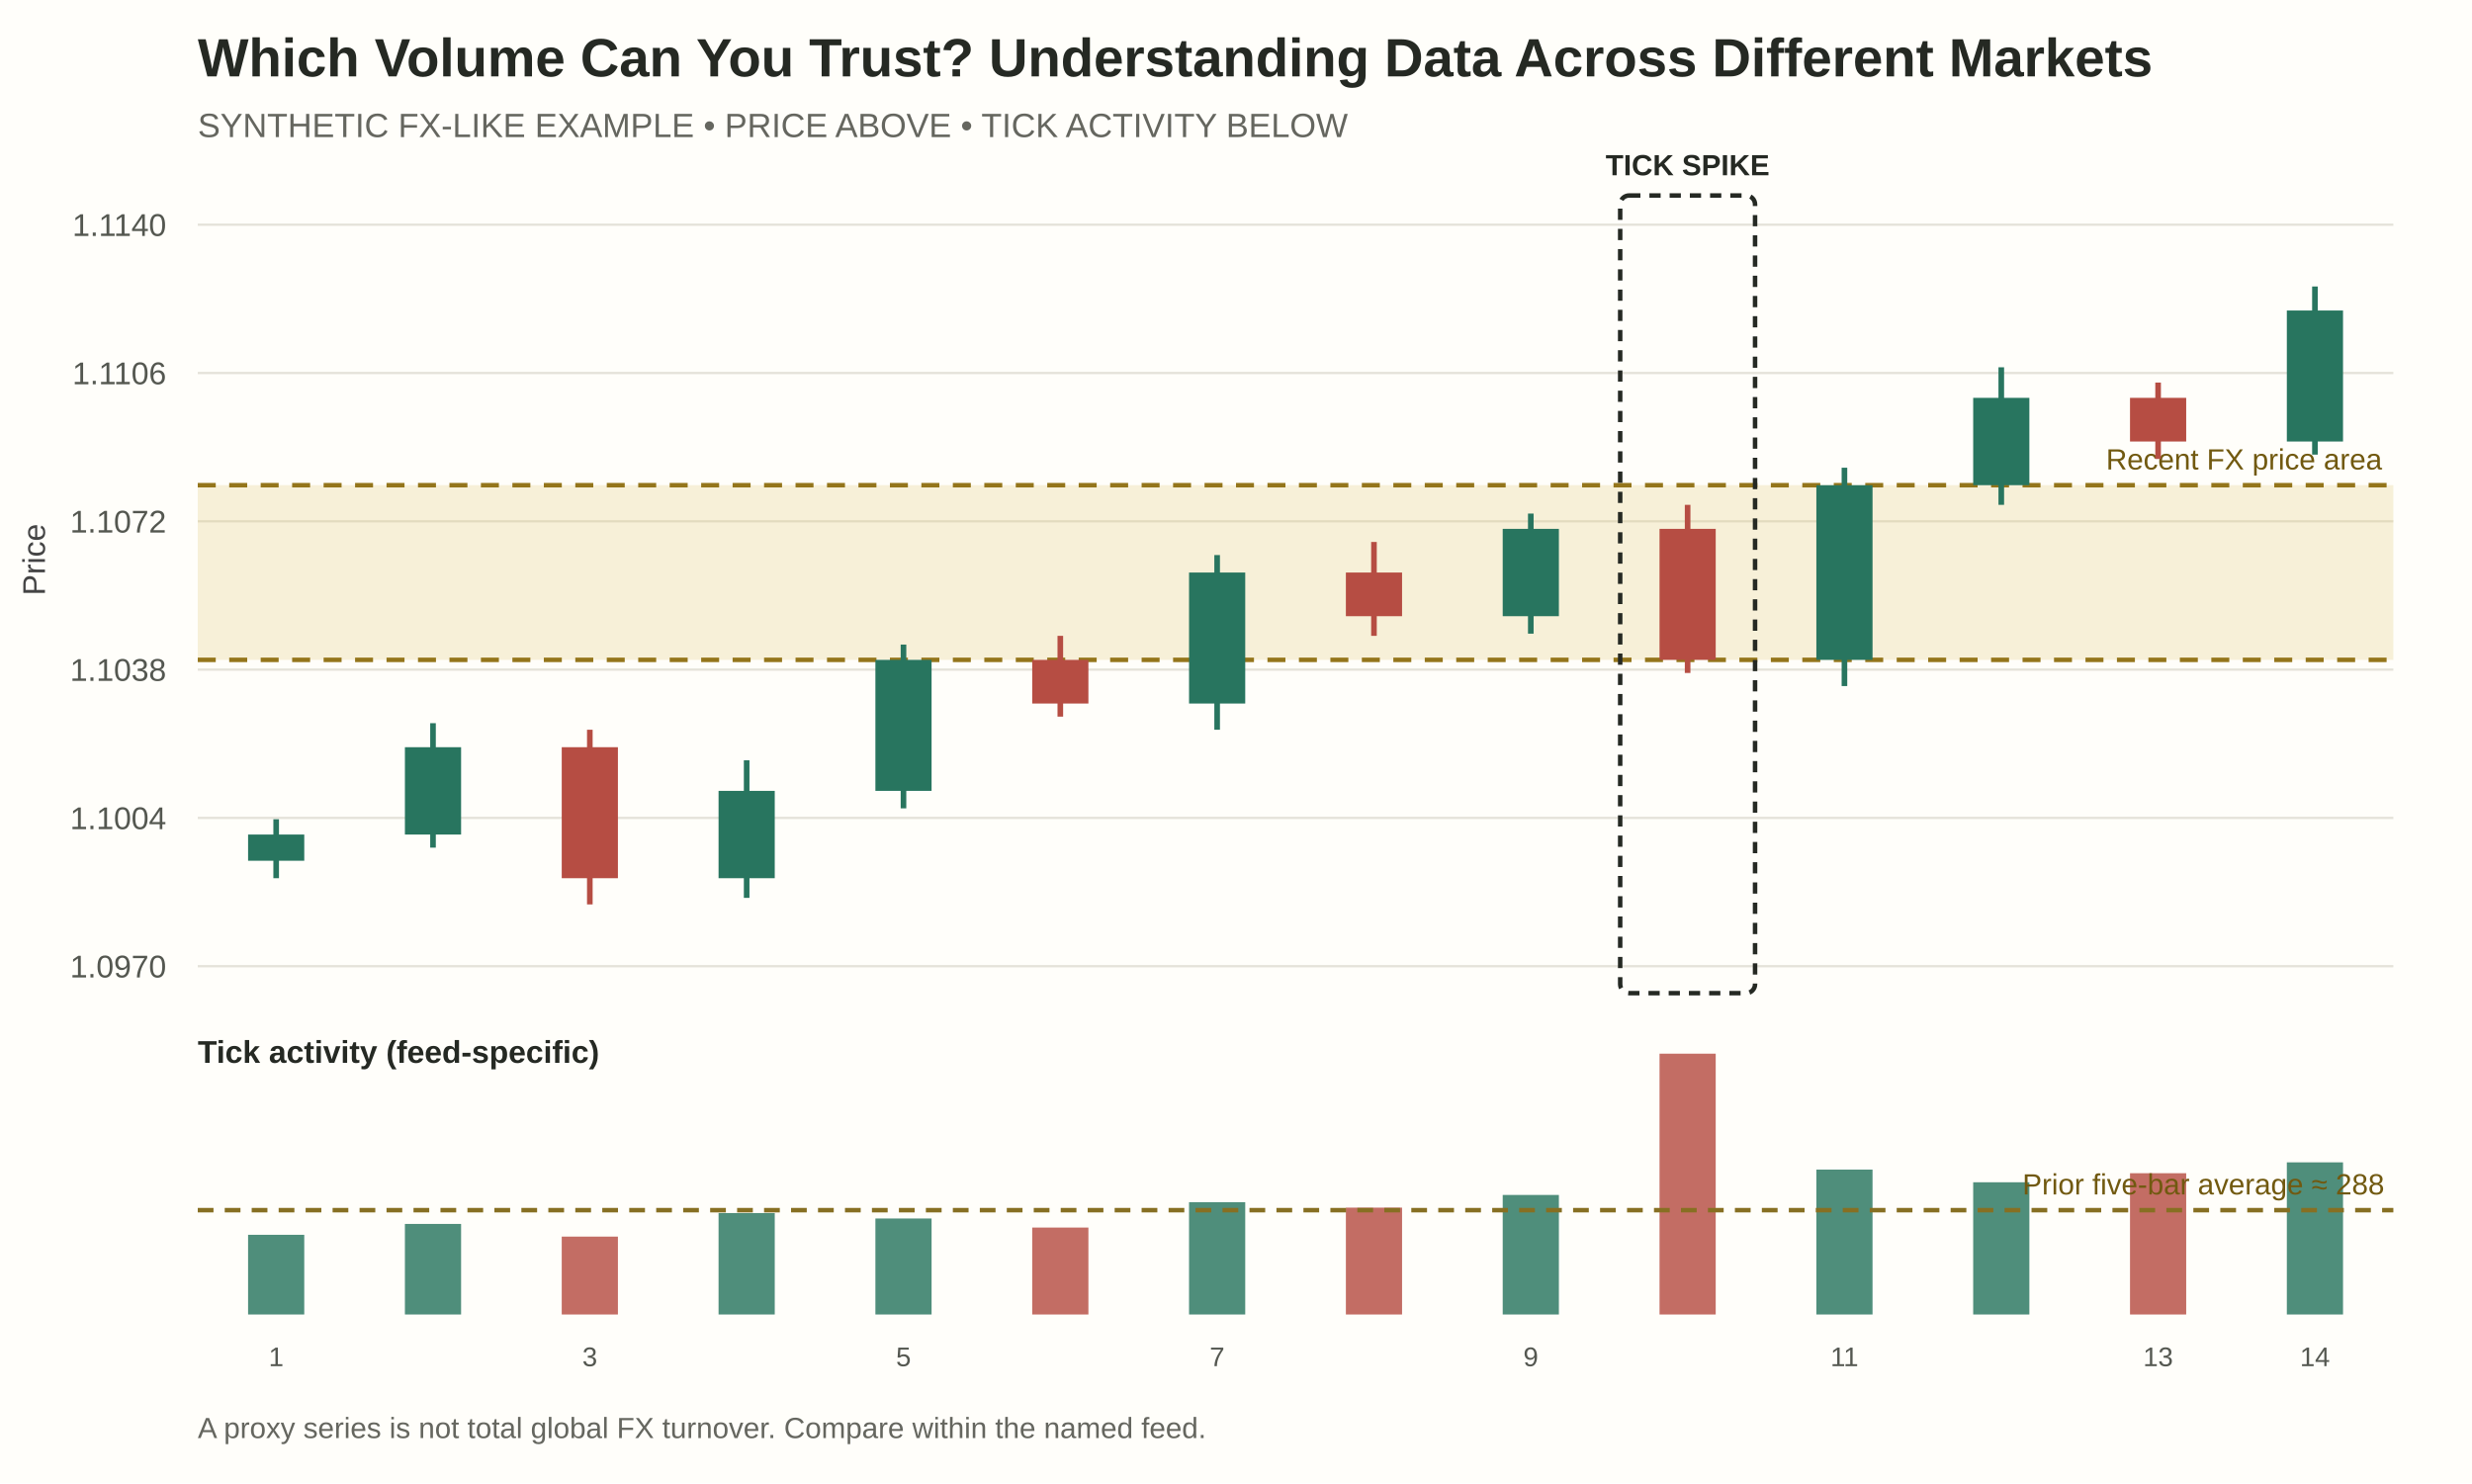
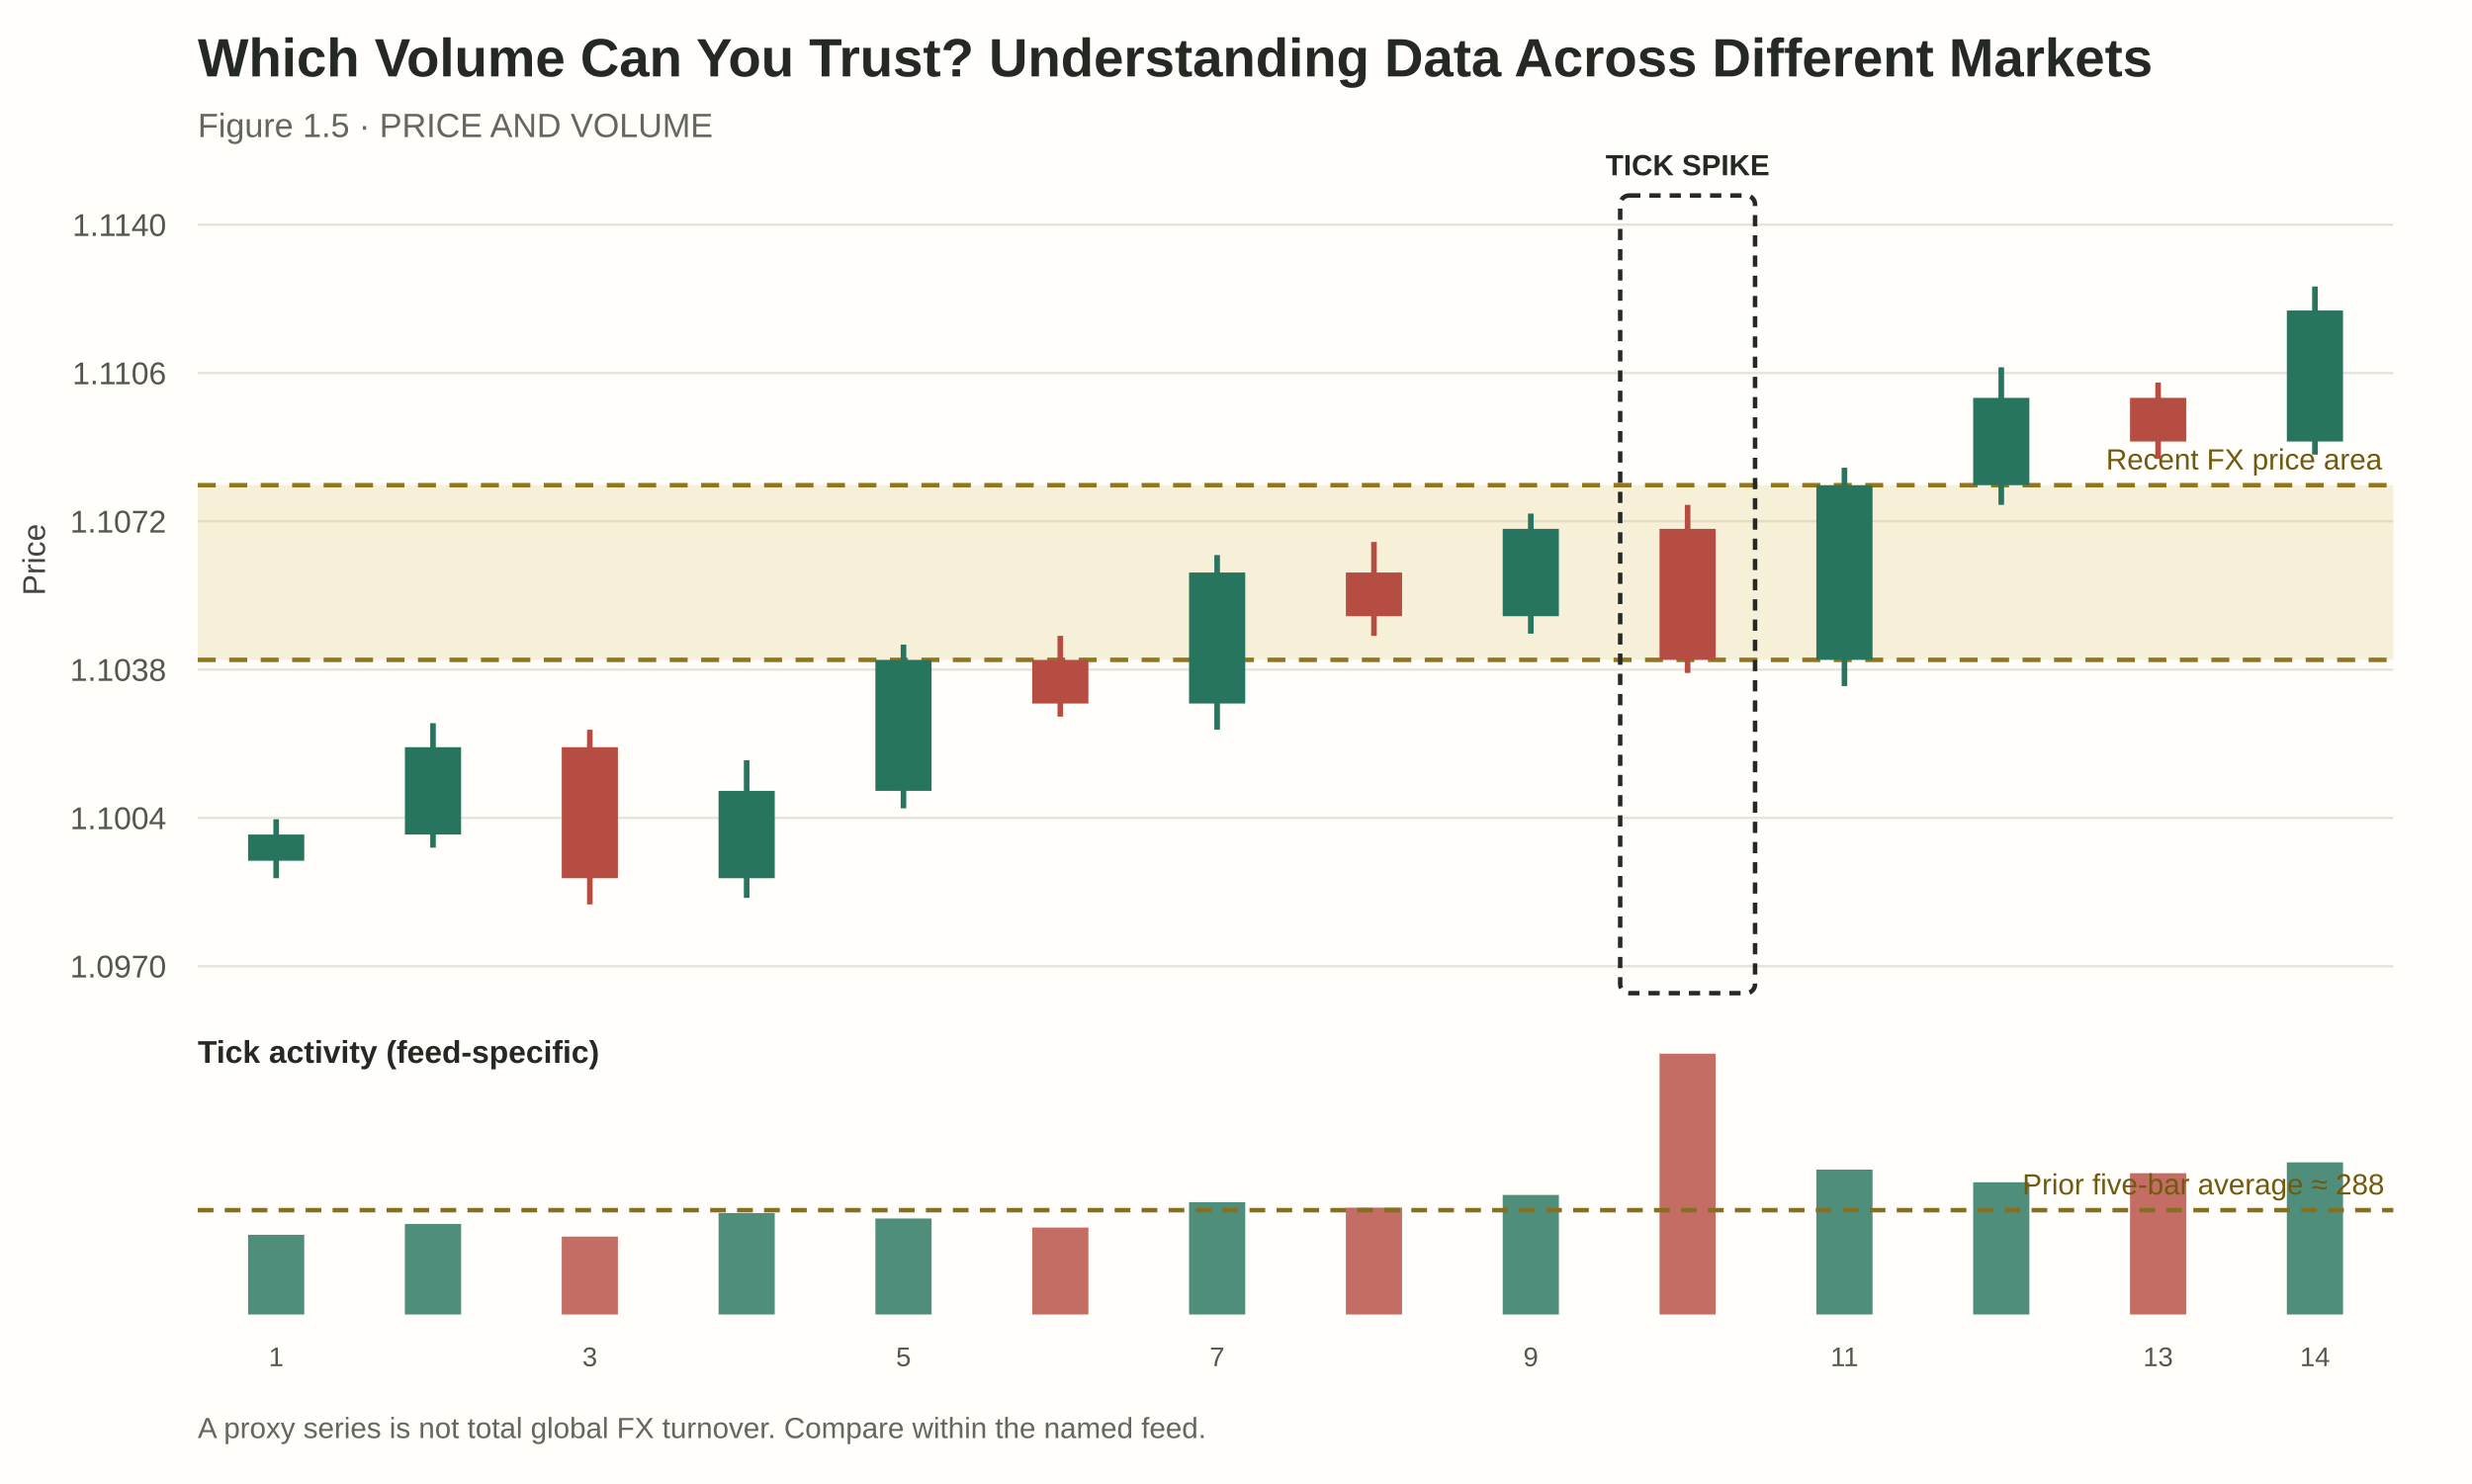
<svg xmlns="http://www.w3.org/2000/svg" role="img" aria-labelledby="chartTitle chartDesc" viewBox="0 0 1100 660" width="1100" height="660">
  <rect width="100%" height="100%" fill="#fffefa" />
  <text x="88" y="34" font-family="Arial,sans-serif" font-size="24" font-weight="700" fill="#252923">Which Volume Can You Trust? Understanding Data Across Different Markets</text>
-   <text x="88" y="61" font-family="Arial,sans-serif" font-size="15" fill="#65665f">SYNTHETIC FX-LIKE EXAMPLE • PRICE ABOVE • TICK ACTIVITY BELOW</text>
+   <text x="88" y="61" font-family="Arial,sans-serif" font-size="15" fill="#65665f">Figure 1.5 · PRICE AND VOLUME</text>
  <line x1="88" x2="1065" y1="430" y2="430" stroke="#e4e2d9" />
  <text x="74" y="435" text-anchor="end" font-family="Arial,sans-serif" font-size="14" fill="#545750">1.0970</text>
  <line x1="88" x2="1065" y1="364" y2="364" stroke="#e4e2d9" />
  <text x="74" y="369" text-anchor="end" font-family="Arial,sans-serif" font-size="14" fill="#545750">1.1004</text>
  <line x1="88" x2="1065" y1="298" y2="298" stroke="#e4e2d9" />
  <text x="74" y="303" text-anchor="end" font-family="Arial,sans-serif" font-size="14" fill="#545750">1.1038</text>
  <line x1="88" x2="1065" y1="232" y2="232" stroke="#e4e2d9" />
  <text x="74" y="237" text-anchor="end" font-family="Arial,sans-serif" font-size="14" fill="#545750">1.1072</text>
  <line x1="88" x2="1065" y1="166" y2="166" stroke="#e4e2d9" />
  <text x="74" y="171" text-anchor="end" font-family="Arial,sans-serif" font-size="14" fill="#545750">1.1106</text>
  <line x1="88" x2="1065" y1="100" y2="100" stroke="#e4e2d9" />
  <text x="74" y="105" text-anchor="end" font-family="Arial,sans-serif" font-size="14" fill="#545750">1.1140</text>
  <rect x="88" y="215.928" width="977" height="77.739" fill="#dfc66b" opacity=".24" />
  <line x1="88" x2="1065" y1="215.928" y2="215.928" stroke="#94751b" stroke-width="2" stroke-dasharray="8 6" />
  <line x1="88" x2="1065" y1="293.666" y2="293.666" stroke="#94751b" stroke-width="2" stroke-dasharray="8 6" />
  <text x="1060" y="208.928" text-anchor="end" font-family="Arial,sans-serif" font-size="13" fill="#715910">Recent FX price area</text>
  <text x="20" y="265" transform="rotate(-90 20 265)" font-family="Arial,sans-serif" font-size="14" fill="#444">Price</text>
  <line x1="122.893" x2="122.893" y1="364.602" y2="390.839" stroke="#28755f" stroke-width="2.5" />
  <rect x="110.393" y="371.405" width="25" height="11.661" fill="#28755f" />
  <rect x="110.393" y="549.534" width="25" height="35.466" fill="#28755f" opacity=".82" />
  <text x="122.893" y="608" text-anchor="middle" font-family="Arial,sans-serif" font-size="12" fill="#545750">1</text>
  <line x1="192.679" x2="192.679" y1="321.846" y2="377.235" stroke="#28755f" stroke-width="2.5" />
  <rect x="180.179" y="332.535" width="25" height="38.869" fill="#28755f" />
  <rect x="180.179" y="544.697" width="25" height="40.303" fill="#28755f" opacity=".82" />
  <line x1="262.464" x2="262.464" y1="324.761" y2="402.5" stroke="#b64d43" stroke-width="2.5" />
  <rect x="249.964" y="332.535" width="25" height="58.304" fill="#b64d43" />
  <rect x="249.964" y="550.34" width="25" height="34.66" fill="#b64d43" opacity=".82" />
  <text x="262.464" y="608" text-anchor="middle" font-family="Arial,sans-serif" font-size="12" fill="#545750">3</text>
  <line x1="332.25" x2="332.25" y1="338.366" y2="399.585" stroke="#28755f" stroke-width="2.5" />
  <rect x="319.75" y="351.97" width="25" height="38.869" fill="#28755f" />
  <rect x="319.75" y="539.861" width="25" height="45.139" fill="#28755f" opacity=".82" />
  <line x1="402.036" x2="402.036" y1="286.864" y2="359.744" stroke="#28755f" stroke-width="2.5" />
  <rect x="389.536" y="293.666" width="25" height="58.304" fill="#28755f" />
  <rect x="389.536" y="542.279" width="25" height="42.721" fill="#28755f" opacity=".82" />
  <text x="402.036" y="608" text-anchor="middle" font-family="Arial,sans-serif" font-size="12" fill="#545750">5</text>
  <line x1="471.821" x2="471.821" y1="282.977" y2="318.931" stroke="#b64d43" stroke-width="2.5" />
  <rect x="459.321" y="293.666" width="25" height="19.435" fill="#b64d43" />
  <rect x="459.321" y="546.31" width="25" height="38.69" fill="#b64d43" opacity=".82" />
  <line x1="541.607" x2="541.607" y1="247.023" y2="324.761" stroke="#28755f" stroke-width="2.5" />
  <rect x="529.107" y="254.797" width="25" height="58.304" fill="#28755f" />
  <rect x="529.107" y="535.025" width="25" height="49.975" fill="#28755f" opacity=".82" />
  <text x="541.607" y="608" text-anchor="middle" font-family="Arial,sans-serif" font-size="12" fill="#545750">7</text>
  <line x1="611.393" x2="611.393" y1="241.193" y2="282.977" stroke="#b64d43" stroke-width="2.5" />
  <rect x="598.893" y="254.797" width="25" height="19.435" fill="#b64d43" />
  <rect x="598.893" y="537.443" width="25" height="47.557" fill="#b64d43" opacity=".82" />
  <line x1="681.179" x2="681.179" y1="228.56" y2="282.005" stroke="#28755f" stroke-width="2.5" />
  <rect x="668.679" y="235.362" width="25" height="38.869" fill="#28755f" />
  <rect x="668.679" y="531.801" width="25" height="53.199" fill="#28755f" opacity=".82" />
  <text x="681.179" y="608" text-anchor="middle" font-family="Arial,sans-serif" font-size="12" fill="#545750">9</text>
  <line x1="750.964" x2="750.964" y1="224.673" y2="299.496" stroke="#b64d43" stroke-width="2.5" />
  <rect x="738.464" y="235.362" width="25" height="58.304" fill="#b64d43" />
  <rect x="738.464" y="468.929" width="25" height="116.071" fill="#b64d43" opacity=".82" />
  <rect x="720.956" y="87" width="60.016" height="355" fill="none" stroke="#252923" stroke-width="2" stroke-dasharray="5 4" rx="4" />
  <text x="750.964" y="78" text-anchor="middle" font-family="Arial,sans-serif" font-size="13" font-weight="700" fill="#252923">TICK SPIKE</text>
  <line x1="820.75" x2="820.75" y1="208.154" y2="305.327" stroke="#28755f" stroke-width="2.5" />
  <rect x="808.25" y="215.928" width="25" height="77.739" fill="#28755f" />
  <rect x="808.25" y="520.516" width="25" height="64.484" fill="#28755f" opacity=".82" />
  <text x="820.75" y="608" text-anchor="middle" font-family="Arial,sans-serif" font-size="12" fill="#545750">11</text>
  <line x1="890.536" x2="890.536" y1="163.454" y2="224.673" stroke="#28755f" stroke-width="2.5" />
  <rect x="878.036" y="177.058" width="25" height="38.869" fill="#28755f" />
  <rect x="878.036" y="526.158" width="25" height="58.842" fill="#28755f" opacity=".82" />
  <line x1="960.321" x2="960.321" y1="170.256" y2="204.267" stroke="#b64d43" stroke-width="2.5" />
  <rect x="947.821" y="177.058" width="25" height="19.435" fill="#b64d43" />
  <rect x="947.821" y="522.128" width="25" height="62.872" fill="#b64d43" opacity=".82" />
  <text x="960.321" y="608" text-anchor="middle" font-family="Arial,sans-serif" font-size="12" fill="#545750">13</text>
  <line x1="1030.107" x2="1030.107" y1="127.5" y2="202.323" stroke="#28755f" stroke-width="2.5" />
  <rect x="1017.607" y="138.189" width="25" height="58.304" fill="#28755f" />
  <rect x="1017.607" y="517.292" width="25" height="67.708" fill="#28755f" opacity=".82" />
  <text x="1030.107" y="608" text-anchor="middle" font-family="Arial,sans-serif" font-size="12" fill="#545750">14</text>
  <line x1="88" x2="1065" y1="538.571" y2="538.571" stroke="#876f22" stroke-width="2" stroke-dasharray="7 5" />
  <text x="1061" y="531.571" text-anchor="end" font-family="Arial,sans-serif" font-size="13" fill="#715910">Prior five-bar average ≈ 288</text>
  <text x="88" y="473" font-family="Arial,sans-serif" font-size="14" font-weight="700" fill="#252923">Tick activity (feed-specific)</text>
  <text x="88" y="640" font-family="Arial,sans-serif" font-size="13" fill="#65665f">A proxy series is not total global FX turnover. Compare within the named feed.</text>
</svg>
